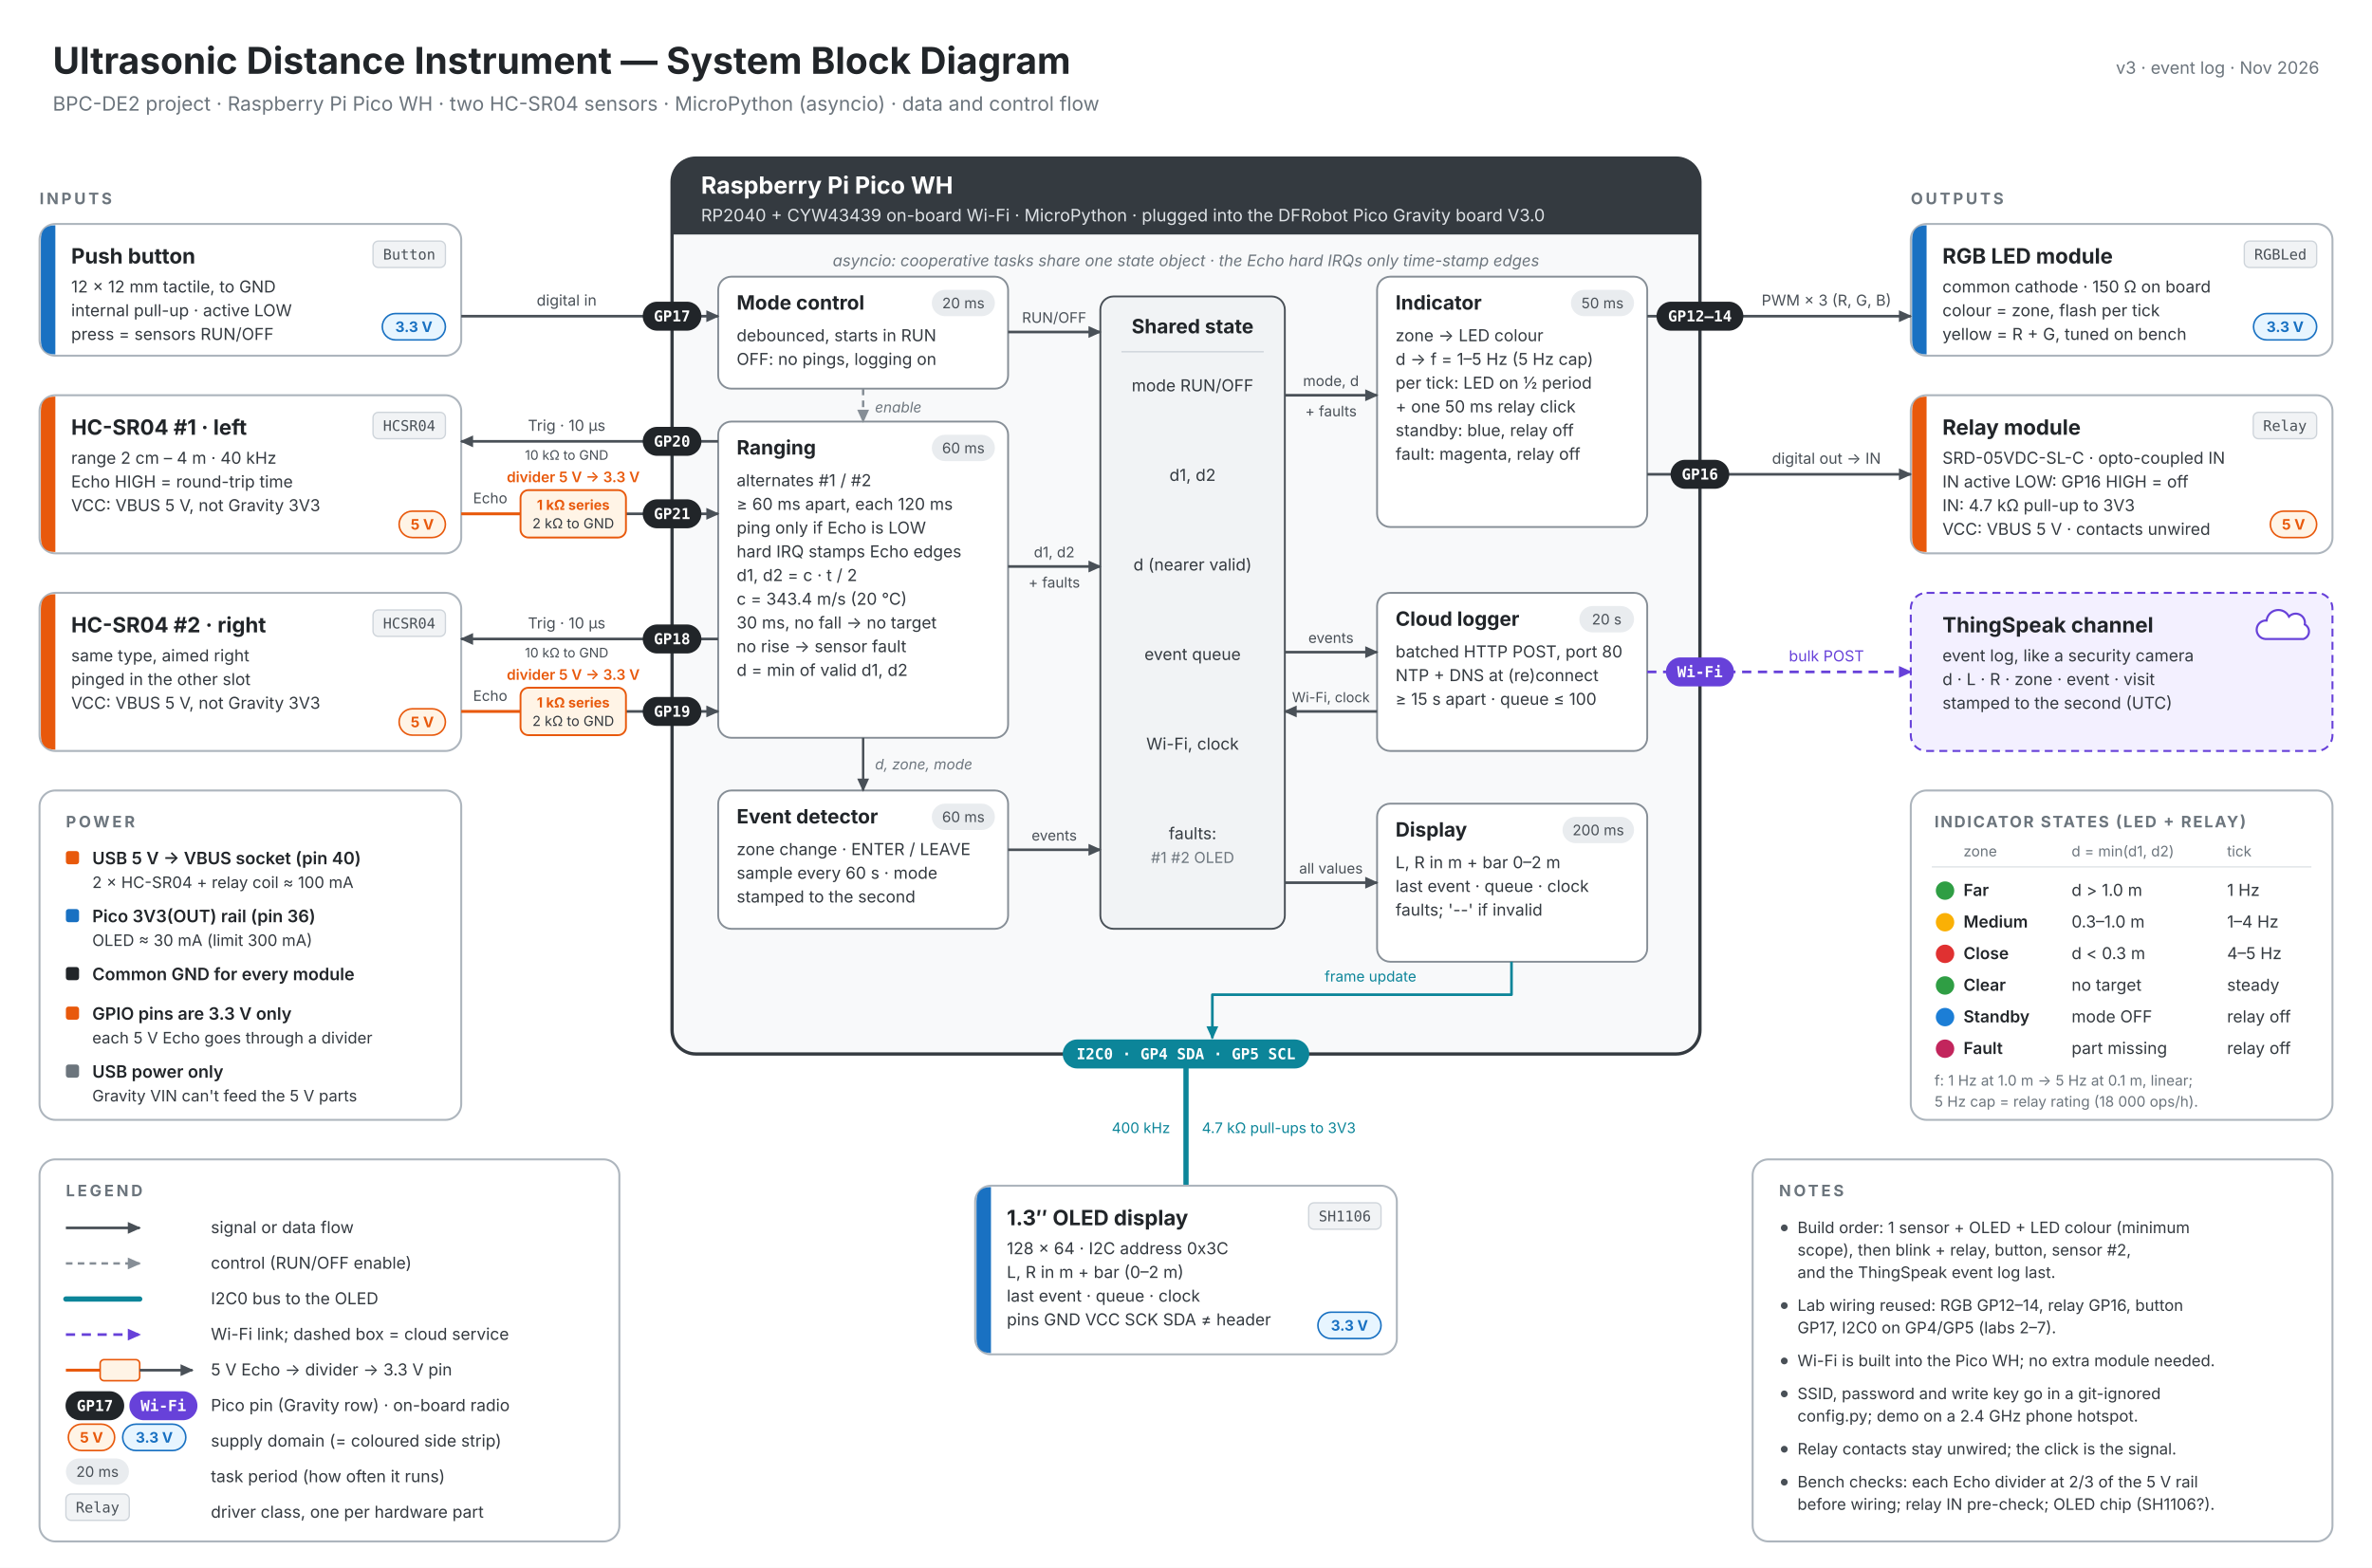
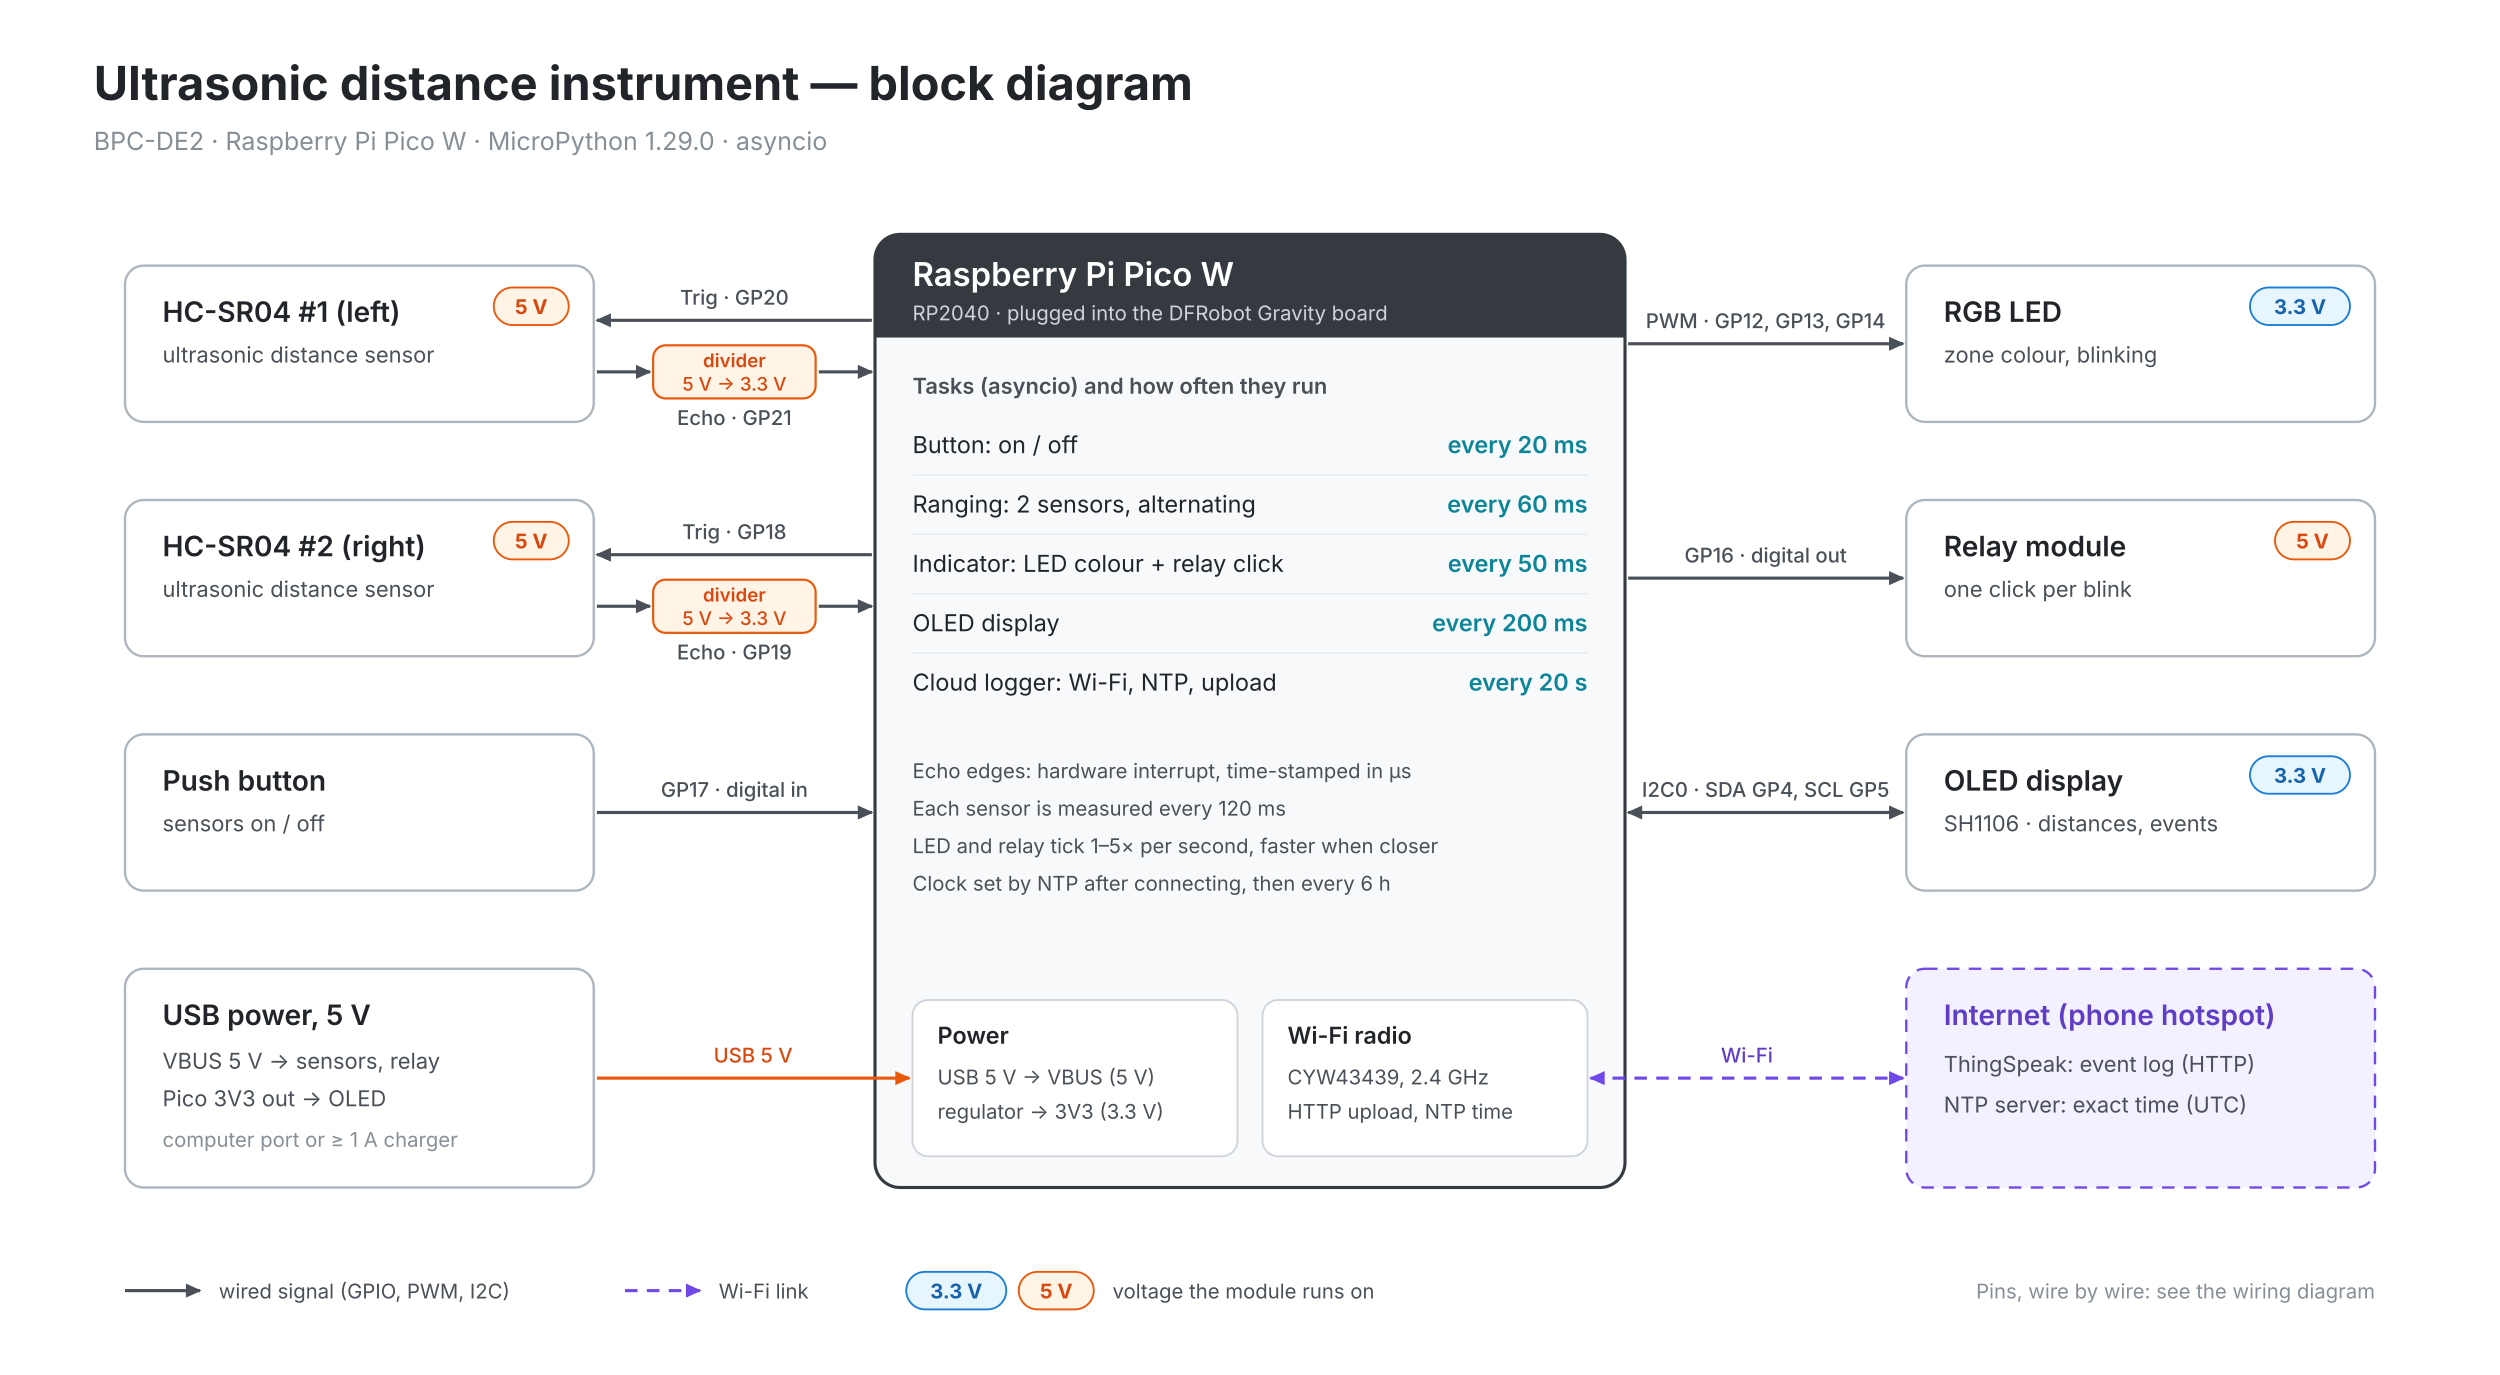
- <svg xmlns="http://www.w3.org/2000/svg" width="1800" height="1190" viewBox="0 0 1800 1190" role="img" aria-labelledby="title desc">
+ <svg xmlns="http://www.w3.org/2000/svg" width="1600" height="880" viewBox="0 0 1600 880" role="img" aria-labelledby="title desc">
  <defs>
-     <style>text{font-family:Inter, 'Segoe UI', Helvetica, Arial, sans-serif;} .mono{font-family:'JetBrains Mono', Consolas, Menlo, 'DejaVu Sans Mono', monospace;}</style>
-     <marker id="arr-gray" viewBox="0 0 10 10" refX="9" refY="5" markerWidth="10" markerHeight="10" markerUnits="userSpaceOnUse" orient="auto">
+     <style>text{font-family:Inter,"Segoe UI",Helvetica,Arial,sans-serif}</style>
+     <marker id="ag" viewBox="0 0 10 10" refX="9" refY="5" markerWidth="10" markerHeight="10" markerUnits="userSpaceOnUse" orient="auto-start-reverse">
      <path d="M0,0.5 L10,5 L0,9.5 z" fill="#495057" />
    </marker>
-     <marker id="arr-teal" viewBox="0 0 10 10" refX="9" refY="5" markerWidth="10" markerHeight="10" markerUnits="userSpaceOnUse" orient="auto">
-       <path d="M0,0.5 L10,5 L0,9.5 z" fill="#0c8599" />
+     <marker id="av" viewBox="0 0 10 10" refX="9" refY="5" markerWidth="10" markerHeight="10" markerUnits="userSpaceOnUse" orient="auto-start-reverse">
+       <path d="M0,0.5 L10,5 L0,9.5 z" fill="#7048e8" />
    </marker>
-     <marker id="arr-violet" viewBox="0 0 10 10" refX="9" refY="5" markerWidth="10" markerHeight="10" markerUnits="userSpaceOnUse" orient="auto">
-       <path d="M0,0.5 L10,5 L0,9.5 z" fill="#6741d9" />
-     </marker>
-     <marker id="arr-muted" viewBox="0 0 10 10" refX="9" refY="5" markerWidth="10" markerHeight="10" markerUnits="userSpaceOnUse" orient="auto">
-       <path d="M0,0.5 L10,5 L0,9.5 z" fill="#868e96" />
+     <marker id="ao" viewBox="0 0 10 10" refX="9" refY="5" markerWidth="10" markerHeight="10" markerUnits="userSpaceOnUse" orient="auto-start-reverse">
+       <path d="M0,0.5 L10,5 L0,9.5 z" fill="#e8590c" />
    </marker>
  </defs>
-   <rect width="1800" height="1190" fill="#ffffff" />
-   <text x="40" y="56" font-size="28" fill="#212529" font-weight="700">Ultrasonic Distance Instrument — System Block Diagram</text>
-   <text x="40" y="84" font-size="15" fill="#6c757d">BPC-DE2 project · Raspberry Pi Pico WH · two HC-SR04 sensors · MicroPython (asyncio) · data and control flow</text>
-   <text x="1760" y="56" font-size="13" fill="#6c757d" text-anchor="end">v3 · event log · Nov 2026</text>
-   <text x="30" y="155" font-size="12" fill="#6c757d" font-weight="700" letter-spacing="2">INPUTS</text>
-   <text x="1450" y="155" font-size="12" fill="#6c757d" font-weight="700" letter-spacing="2">OUTPUTS</text>
-   <rect x="510" y="120" width="780" height="680" rx="18" fill="#f8f9fa" stroke="none" stroke-width="0" />
-   <path d="M510,178 L510,138 Q510,120 528,120 L1272,120 Q1290,120 1290,138 L1290,178 Z" fill="#343a40" />
-   <rect x="510" y="120" width="780" height="680" rx="18" fill="none" stroke="#343a40" stroke-width="2.5" />
-   <text x="532" y="147" font-size="18" fill="#fff" font-weight="700">Raspberry Pi Pico WH</text>
-   <text x="532" y="168" font-size="13" fill="#dee2e6">RP2040 + CYW43439 on-board Wi-Fi · MicroPython · plugged into the DFRobot Pico Gravity board V3.0</text>
-   <text x="900.0" y="202" font-size="12" fill="#6c757d" text-anchor="middle" font-style="italic">asyncio: cooperative tasks share one state object · the Echo hard IRQs only time-stamp edges</text>
-   <rect x="545" y="210" width="220" height="85" rx="10" fill="#fff" stroke="#868e96" stroke-width="1.4" />
-   <text x="559" y="235" font-size="15" fill="#212529" font-weight="700">Mode control</text>
-   <rect x="707.1" y="220" width="47.9" height="20" rx="10.0" fill="#e9ecef" />
-   <text x="731.05" y="234" font-size="11" fill="#495057" text-anchor="middle">20 ms</text>
-   <text x="559" y="259" font-size="12.5" fill="#343a40">debounced, starts in RUN</text>
-   <text x="559" y="277" font-size="12.5" fill="#343a40">OFF: no pings, logging on</text>
-   <rect x="545" y="320" width="220" height="240" rx="10" fill="#fff" stroke="#868e96" stroke-width="1.4" />
-   <text x="559" y="345" font-size="15" fill="#212529" font-weight="700">Ranging</text>
-   <rect x="707.1" y="330" width="47.9" height="20" rx="10.0" fill="#e9ecef" />
-   <text x="731.05" y="344" font-size="11" fill="#495057" text-anchor="middle">60 ms</text>
-   <text x="559" y="369" font-size="12.5" fill="#343a40">alternates #1 / #2</text>
-   <text x="559" y="387" font-size="12.5" fill="#343a40">≥ 60 ms apart, each 120 ms</text>
-   <text x="559" y="405" font-size="12.5" fill="#343a40">ping only if Echo is LOW</text>
-   <text x="559" y="423" font-size="12.5" fill="#343a40">hard IRQ stamps Echo edges</text>
-   <text x="559" y="441" font-size="12.5" fill="#343a40">d1, d2 = c · t / 2</text>
-   <text x="559" y="459" font-size="12.5" fill="#343a40">c = 343.4 m/s (20 °C)</text>
-   <text x="559" y="477" font-size="12.5" fill="#343a40">30 ms, no fall → no target</text>
-   <text x="559" y="495" font-size="12.5" fill="#343a40">no rise → sensor fault</text>
-   <text x="559" y="513" font-size="12.5" fill="#343a40">d = min of valid d1, d2</text>
-   <rect x="545" y="600" width="220" height="105" rx="10" fill="#fff" stroke="#868e96" stroke-width="1.4" />
-   <text x="559" y="625" font-size="15" fill="#212529" font-weight="700">Event detector</text>
-   <rect x="707.1" y="610" width="47.9" height="20" rx="10.0" fill="#e9ecef" />
-   <text x="731.05" y="624" font-size="11" fill="#495057" text-anchor="middle">60 ms</text>
-   <text x="559" y="649" font-size="12.5" fill="#343a40">zone change · ENTER / LEAVE</text>
-   <text x="559" y="667" font-size="12.5" fill="#343a40">sample every 60 s · mode</text>
-   <text x="559" y="685" font-size="12.5" fill="#343a40">stamped to the second</text>
-   <rect x="1045" y="210" width="205" height="190" rx="10" fill="#fff" stroke="#868e96" stroke-width="1.4" />
-   <text x="1059" y="235" font-size="15" fill="#212529" font-weight="700">Indicator</text>
-   <rect x="1192.1" y="220" width="47.9" height="20" rx="10.0" fill="#e9ecef" />
-   <text x="1216.05" y="234" font-size="11" fill="#495057" text-anchor="middle">50 ms</text>
-   <text x="1059" y="259" font-size="12.5" fill="#343a40">zone → LED colour</text>
-   <text x="1059" y="277" font-size="12.5" fill="#343a40">d → f = 1–5 Hz (5 Hz cap)</text>
-   <text x="1059" y="295" font-size="12.5" fill="#343a40">per tick: LED on ½ period</text>
-   <text x="1059" y="313" font-size="12.5" fill="#343a40">+ one 50 ms relay click</text>
-   <text x="1059" y="331" font-size="12.5" fill="#343a40">standby: blue, relay off</text>
-   <text x="1059" y="349" font-size="12.5" fill="#343a40">fault: magenta, relay off</text>
-   <rect x="1045" y="450" width="205" height="120" rx="10" fill="#fff" stroke="#868e96" stroke-width="1.4" />
-   <text x="1059" y="475" font-size="15" fill="#212529" font-weight="700">Cloud logger</text>
-   <rect x="1198.48" y="460" width="41.52" height="20" rx="10.0" fill="#e9ecef" />
-   <text x="1219.24" y="474" font-size="11" fill="#495057" text-anchor="middle">20 s</text>
-   <text x="1059" y="499" font-size="12.5" fill="#343a40">batched HTTP POST, port 80</text>
-   <text x="1059" y="517" font-size="12.5" fill="#343a40">NTP + DNS at (re)connect</text>
-   <text x="1059" y="535" font-size="12.5" fill="#343a40">≥ 15 s apart · queue ≤ 100</text>
-   <rect x="1045" y="610" width="205" height="120" rx="10" fill="#fff" stroke="#868e96" stroke-width="1.4" />
-   <text x="1059" y="635" font-size="15" fill="#212529" font-weight="700">Display</text>
-   <rect x="1185.72" y="620" width="54.28" height="20" rx="10.0" fill="#e9ecef" />
-   <text x="1212.86" y="634" font-size="11" fill="#495057" text-anchor="middle">200 ms</text>
-   <text x="1059" y="659" font-size="12.5" fill="#343a40">L, R in m + bar 0–2 m</text>
-   <text x="1059" y="677" font-size="12.5" fill="#343a40">last event · queue · clock</text>
-   <text x="1059" y="695" font-size="12.5" fill="#343a40">faults; '--' if invalid</text>
-   <rect x="835" y="225" width="140" height="480" rx="10" fill="#f1f3f5" stroke="#495057" stroke-width="1.4" />
-   <text x="905.0" y="253" font-size="15" fill="#212529" font-weight="700" text-anchor="middle">Shared state</text>
-   <line x1="851" y1="267" x2="959" y2="267" stroke="#ced4da" stroke-width="1" />
-   <text x="905.0" y="297" font-size="12.5" fill="#343a40" text-anchor="middle">mode RUN/OFF</text>
-   <text x="905.0" y="365" font-size="12.5" fill="#343a40" text-anchor="middle">d1, d2</text>
-   <text x="905.0" y="433" font-size="12.5" fill="#343a40" text-anchor="middle">d (nearer valid)</text>
-   <text x="905.0" y="501" font-size="12.5" fill="#343a40" text-anchor="middle">event queue</text>
-   <text x="905.0" y="569" font-size="12.5" fill="#343a40" text-anchor="middle">Wi-Fi, clock</text>
-   <text x="905.0" y="637" font-size="12.5" fill="#343a40" text-anchor="middle">faults:</text>
-   <text x="905.0" y="655" font-size="11.5" fill="#6c757d" text-anchor="middle">#1 #2 OLED</text>
-   <path d="M765,252 L835,252" fill="none" stroke="#495057" stroke-width="2" stroke-linejoin="round" marker-end="url(#arr-gray)" />
-   <text x="800.0" y="245" font-size="11" fill="#495057" text-anchor="middle">RUN/OFF</text>
-   <path d="M765,430 L835,430" fill="none" stroke="#495057" stroke-width="2" stroke-linejoin="round" marker-end="url(#arr-gray)" />
-   <text x="800.0" y="423" font-size="11" fill="#495057" text-anchor="middle">d1, d2</text>
-   <text x="800.0" y="446" font-size="11" fill="#495057" text-anchor="middle">+ faults</text>
-   <path d="M765,645 L835,645" fill="none" stroke="#495057" stroke-width="2" stroke-linejoin="round" marker-end="url(#arr-gray)" />
-   <text x="800.0" y="638" font-size="11" fill="#495057" text-anchor="middle">events</text>
-   <path d="M975,300 L1045,300" fill="none" stroke="#495057" stroke-width="2" stroke-linejoin="round" marker-end="url(#arr-gray)" />
-   <text x="1010.0" y="293" font-size="11" fill="#495057" text-anchor="middle">mode, d</text>
-   <text x="1010.0" y="316" font-size="11" fill="#495057" text-anchor="middle">+ faults</text>
-   <path d="M975,495 L1045,495" fill="none" stroke="#495057" stroke-width="2" stroke-linejoin="round" marker-end="url(#arr-gray)" />
-   <text x="1010.0" y="488" font-size="11" fill="#495057" text-anchor="middle">events</text>
-   <path d="M1045,540 L975,540" fill="none" stroke="#495057" stroke-width="2" stroke-linejoin="round" marker-end="url(#arr-gray)" />
-   <text x="1010.0" y="533" font-size="10.5" fill="#495057" text-anchor="middle">Wi-Fi, clock</text>
-   <path d="M975,670 L1045,670" fill="none" stroke="#495057" stroke-width="2" stroke-linejoin="round" marker-end="url(#arr-gray)" />
-   <text x="1010.0" y="663" font-size="11" fill="#495057" text-anchor="middle">all values</text>
-   <path d="M655,295 L655,320" fill="none" stroke="#868e96" stroke-width="1.8" stroke-linejoin="round" stroke-dasharray="5 4" marker-end="url(#arr-muted)" />
-   <text x="664" y="313" font-size="11" fill="#6c757d" font-style="italic">enable</text>
-   <path d="M655,560 L655,600" fill="none" stroke="#495057" stroke-width="1.8" stroke-linejoin="round" marker-end="url(#arr-gray)" />
-   <text x="664" y="584" font-size="11" fill="#6c757d" font-style="italic">d, zone, mode</text>
-   <rect x="30" y="170" width="320" height="100" rx="12" fill="#fff" stroke="#adb5bd" stroke-width="1.5" />
-   <path d="M31,182 Q31,171 42,171 L42,269 Q31,269 31,258 Z" fill="#1971c2" />
-   <rect x="290.1" y="238" width="47.9" height="20" rx="10.0" fill="#e7f5ff" stroke="#1971c2" stroke-width="1.2" />
-   <text x="314.05" y="252" font-size="11" fill="#1971c2" font-weight="700" text-anchor="middle">3.3 V</text>
-   <rect x="283.08" y="183" width="54.92" height="20" rx="4" fill="#f1f3f5" stroke="#ced4da" stroke-width="1" />
-   <text x="310.54" y="197" font-size="11" fill="#495057" text-anchor="middle" class="mono">Button</text>
-   <text x="54" y="200" font-size="16" fill="#212529" font-weight="700">Push button</text>
-   <text x="54" y="222" font-size="12.5" fill="#343a40">12 × 12 mm tactile, to GND</text>
-   <text x="54" y="240" font-size="12.5" fill="#343a40">internal pull-up · active LOW</text>
-   <text x="54" y="258" font-size="12.5" fill="#343a40">press = sensors RUN/OFF</text>
-   <path d="M350,240 L545,240" fill="none" stroke="#495057" stroke-width="2" stroke-linejoin="round" marker-end="url(#arr-gray)" />
-   <text x="430" y="232" font-size="11.5" fill="#495057" text-anchor="middle">digital in</text>
-   <rect x="487.74" y="229" width="44.52" height="22" rx="11.0" fill="#212529" />
-   <text x="510" y="244" font-size="11.5" fill="#fff" font-weight="700" text-anchor="middle" class="mono">GP17</text>
-   <rect x="30" y="300" width="320" height="120" rx="12" fill="#fff" stroke="#adb5bd" stroke-width="1.5" />
-   <path d="M31,312 Q31,301 42,301 L42,419 Q31,419 31,408 Z" fill="#e8590c" />
-   <rect x="302.86" y="388" width="35.14" height="20" rx="10.0" fill="#fff4e6" stroke="#e8590c" stroke-width="1.2" />
-   <text x="320.43" y="402" font-size="11" fill="#e8590c" font-weight="700" text-anchor="middle">5 V</text>
-   <rect x="283.08" y="313" width="54.92" height="20" rx="4" fill="#f1f3f5" stroke="#ced4da" stroke-width="1" />
-   <text x="310.54" y="327" font-size="11" fill="#495057" text-anchor="middle" class="mono">HCSR04</text>
-   <text x="54" y="330" font-size="16" fill="#212529" font-weight="700">HC-SR04 #1 · left</text>
-   <text x="54" y="352" font-size="12.5" fill="#343a40">range 2 cm – 4 m · 40 kHz</text>
-   <text x="54" y="370" font-size="12.5" fill="#343a40">Echo HIGH = round-trip time</text>
-   <text x="54" y="388" font-size="12.5" fill="#343a40">VCC: VBUS 5 V, not Gravity 3V3</text>
-   <path d="M545,335 L350,335" fill="none" stroke="#495057" stroke-width="2" stroke-linejoin="round" marker-end="url(#arr-gray)" />
-   <text x="430" y="327" font-size="11.5" fill="#495057" text-anchor="middle">Trig · 10 µs</text>
-   <text x="430" y="349" font-size="10" fill="#495057" text-anchor="middle">10 kΩ to GND</text>
-   <rect x="487.74" y="324" width="44.52" height="22" rx="11.0" fill="#212529" />
-   <text x="510" y="339" font-size="11.5" fill="#fff" font-weight="700" text-anchor="middle" class="mono">GP20</text>
-   <path d="M350,390 L395,390" fill="none" stroke="#e8590c" stroke-width="2.2" stroke-linejoin="round" />
-   <path d="M475,390 L545,390" fill="none" stroke="#495057" stroke-width="2" stroke-linejoin="round" marker-end="url(#arr-gray)" />
-   <rect x="395" y="372" width="80" height="36" rx="6" fill="#fff4e6" stroke="#e8590c" stroke-width="1.4" />
-   <text x="435" y="387" font-size="10.5" fill="#e8590c" font-weight="700" text-anchor="middle">1 kΩ series</text>
-   <text x="435" y="401" font-size="10.5" fill="#343a40" text-anchor="middle">2 kΩ to GND</text>
-   <text x="372" y="382" font-size="11" fill="#495057" text-anchor="middle">Echo</text>
-   <text x="435" y="366" font-size="11" fill="#e8590c" font-weight="600" text-anchor="middle">divider 5 V → 3.3 V</text>
-   <rect x="487.74" y="379" width="44.52" height="22" rx="11.0" fill="#212529" />
-   <text x="510" y="394" font-size="11.5" fill="#fff" font-weight="700" text-anchor="middle" class="mono">GP21</text>
-   <rect x="30" y="450" width="320" height="120" rx="12" fill="#fff" stroke="#adb5bd" stroke-width="1.5" />
-   <path d="M31,462 Q31,451 42,451 L42,569 Q31,569 31,558 Z" fill="#e8590c" />
-   <rect x="302.86" y="538" width="35.14" height="20" rx="10.0" fill="#fff4e6" stroke="#e8590c" stroke-width="1.2" />
-   <text x="320.43" y="552" font-size="11" fill="#e8590c" font-weight="700" text-anchor="middle">5 V</text>
-   <rect x="283.08" y="463" width="54.92" height="20" rx="4" fill="#f1f3f5" stroke="#ced4da" stroke-width="1" />
-   <text x="310.54" y="477" font-size="11" fill="#495057" text-anchor="middle" class="mono">HCSR04</text>
-   <text x="54" y="480" font-size="16" fill="#212529" font-weight="700">HC-SR04 #2 · right</text>
-   <text x="54" y="502" font-size="12.5" fill="#343a40">same type, aimed right</text>
-   <text x="54" y="520" font-size="12.5" fill="#343a40">pinged in the other slot</text>
-   <text x="54" y="538" font-size="12.5" fill="#343a40">VCC: VBUS 5 V, not Gravity 3V3</text>
-   <path d="M545,485 L350,485" fill="none" stroke="#495057" stroke-width="2" stroke-linejoin="round" marker-end="url(#arr-gray)" />
-   <text x="430" y="477" font-size="11.5" fill="#495057" text-anchor="middle">Trig · 10 µs</text>
-   <text x="430" y="499" font-size="10" fill="#495057" text-anchor="middle">10 kΩ to GND</text>
-   <rect x="487.74" y="474" width="44.52" height="22" rx="11.0" fill="#212529" />
-   <text x="510" y="489" font-size="11.5" fill="#fff" font-weight="700" text-anchor="middle" class="mono">GP18</text>
-   <path d="M350,540 L395,540" fill="none" stroke="#e8590c" stroke-width="2.2" stroke-linejoin="round" />
-   <path d="M475,540 L545,540" fill="none" stroke="#495057" stroke-width="2" stroke-linejoin="round" marker-end="url(#arr-gray)" />
-   <rect x="395" y="522" width="80" height="36" rx="6" fill="#fff4e6" stroke="#e8590c" stroke-width="1.4" />
-   <text x="435" y="537" font-size="10.5" fill="#e8590c" font-weight="700" text-anchor="middle">1 kΩ series</text>
-   <text x="435" y="551" font-size="10.5" fill="#343a40" text-anchor="middle">2 kΩ to GND</text>
-   <text x="372" y="532" font-size="11" fill="#495057" text-anchor="middle">Echo</text>
-   <text x="435" y="516" font-size="11" fill="#e8590c" font-weight="600" text-anchor="middle">divider 5 V → 3.3 V</text>
-   <rect x="487.74" y="529" width="44.52" height="22" rx="11.0" fill="#212529" />
-   <text x="510" y="544" font-size="11.5" fill="#fff" font-weight="700" text-anchor="middle" class="mono">GP19</text>
-   <rect x="30" y="600" width="320" height="250" rx="12" fill="#fff" stroke="#adb5bd" stroke-width="1.5" />
-   <text x="50" y="628" font-size="12" fill="#6c757d" font-weight="700" letter-spacing="2">POWER</text>
-   <rect x="50" y="646" width="10" height="10" rx="2" fill="#e8590c" />
-   <text x="70" y="656" font-size="13" fill="#212529" font-weight="600">USB 5 V → VBUS socket (pin 40)</text>
-   <text x="70" y="674" font-size="12" fill="#343a40">2 × HC-SR04 + relay coil ≈ 100 mA</text>
-   <rect x="50" y="690" width="10" height="10" rx="2" fill="#1971c2" />
-   <text x="70" y="700" font-size="13" fill="#212529" font-weight="600">Pico 3V3(OUT) rail (pin 36)</text>
-   <text x="70" y="718" font-size="12" fill="#343a40">OLED ≈ 30 mA (limit 300 mA)</text>
-   <rect x="50" y="734" width="10" height="10" rx="2" fill="#212529" />
-   <text x="70" y="744" font-size="13" fill="#212529" font-weight="600">Common GND for every module</text>
-   <rect x="50" y="764" width="10" height="10" rx="2" fill="#e8590c" />
-   <text x="70" y="774" font-size="13" fill="#212529" font-weight="600">GPIO pins are 3.3 V only</text>
-   <text x="70" y="792" font-size="12" fill="#343a40">each 5 V Echo goes through a divider</text>
-   <rect x="50" y="808" width="10" height="10" rx="2" fill="#6c757d" />
-   <text x="70" y="818" font-size="13" fill="#212529" font-weight="600">USB power only</text>
-   <text x="70" y="836" font-size="12" fill="#343a40">Gravity VIN can't feed the 5 V parts</text>
-   <rect x="1450" y="170" width="320" height="100" rx="12" fill="#fff" stroke="#adb5bd" stroke-width="1.5" />
-   <path d="M1451,182 Q1451,171 1462,171 L1462,269 Q1451,269 1451,258 Z" fill="#1971c2" />
-   <rect x="1710.1" y="238" width="47.9" height="20" rx="10.0" fill="#e7f5ff" stroke="#1971c2" stroke-width="1.2" />
-   <text x="1734.05" y="252" font-size="11" fill="#1971c2" font-weight="700" text-anchor="middle">3.3 V</text>
-   <rect x="1703.08" y="183" width="54.92" height="20" rx="4" fill="#f1f3f5" stroke="#ced4da" stroke-width="1" />
-   <text x="1730.54" y="197" font-size="11" fill="#495057" text-anchor="middle" class="mono">RGBLed</text>
-   <text x="1474" y="200" font-size="16" fill="#212529" font-weight="700">RGB LED module</text>
-   <text x="1474" y="222" font-size="12.5" fill="#343a40">common cathode · 150 Ω on board</text>
-   <text x="1474" y="240" font-size="12.5" fill="#343a40">colour = zone, flash per tick</text>
-   <text x="1474" y="258" font-size="12.5" fill="#343a40">yellow = R + G, tuned on bench</text>
-   <path d="M1250,240 L1450,240" fill="none" stroke="#495057" stroke-width="2" stroke-linejoin="round" marker-end="url(#arr-gray)" />
-   <text x="1386" y="232" font-size="11.5" fill="#495057" text-anchor="middle">PWM × 3 (R, G, B)</text>
-   <rect x="1257.045" y="229" width="65.91" height="22" rx="11.0" fill="#212529" />
-   <text x="1290" y="244" font-size="11.5" fill="#fff" font-weight="700" text-anchor="middle" class="mono">GP12–14</text>
-   <rect x="1450" y="300" width="320" height="120" rx="12" fill="#fff" stroke="#adb5bd" stroke-width="1.5" />
-   <path d="M1451,312 Q1451,301 1462,301 L1462,419 Q1451,419 1451,408 Z" fill="#e8590c" />
-   <rect x="1722.86" y="388" width="35.14" height="20" rx="10.0" fill="#fff4e6" stroke="#e8590c" stroke-width="1.2" />
-   <text x="1740.43" y="402" font-size="11" fill="#e8590c" font-weight="700" text-anchor="middle">5 V</text>
-   <rect x="1709.9" y="313" width="48.1" height="20" rx="4" fill="#f1f3f5" stroke="#ced4da" stroke-width="1" />
-   <text x="1733.95" y="327" font-size="11" fill="#495057" text-anchor="middle" class="mono">Relay</text>
-   <text x="1474" y="330" font-size="16" fill="#212529" font-weight="700">Relay module</text>
-   <text x="1474" y="352" font-size="12.5" fill="#343a40">SRD-05VDC-SL-C · opto-coupled IN</text>
-   <text x="1474" y="370" font-size="12.5" fill="#343a40">IN active LOW: GP16 HIGH = off</text>
-   <text x="1474" y="388" font-size="12.5" fill="#343a40">IN: 4.7 kΩ pull-up to 3V3</text>
-   <text x="1474" y="406" font-size="12.5" fill="#343a40">VCC: VBUS 5 V · contacts unwired</text>
-   <path d="M1250,360 L1450,360" fill="none" stroke="#495057" stroke-width="2" stroke-linejoin="round" marker-end="url(#arr-gray)" />
-   <text x="1386" y="352" font-size="11.5" fill="#495057" text-anchor="middle">digital out → IN</text>
-   <rect x="1267.74" y="349" width="44.52" height="22" rx="11.0" fill="#212529" />
-   <text x="1290" y="364" font-size="11.5" fill="#fff" font-weight="700" text-anchor="middle" class="mono">GP16</text>
-   <rect x="1450" y="450" width="320" height="120" rx="12" fill="#f3f0ff" stroke="#6741d9" stroke-width="1.5" stroke-dasharray="6 4" />
-   <text x="1474" y="480" font-size="16" fill="#212529" font-weight="700">ThingSpeak channel</text>
-   <text x="1474" y="502" font-size="12.5" fill="#343a40">event log, like a security camera</text>
-   <text x="1474" y="520" font-size="12.5" fill="#343a40">d · L · R · zone · event · visit</text>
-   <text x="1474" y="538" font-size="12.5" fill="#343a40">stamped to the second (UTC)</text>
-   <path d="M1719,485 a7,7 0 0 1 1,-14 a9,9 0 0 1 17,-3 a7,7 0 0 1 12,6 a6,6 0 0 1 -1,11 z" fill="#fff" stroke="#6741d9" stroke-width="1.6" />
-   <path d="M1250,510 L1450,510" fill="none" stroke="#6741d9" stroke-width="2" stroke-linejoin="round" stroke-dasharray="7 5" marker-end="url(#arr-violet)" />
-   <text x="1386" y="502" font-size="11.5" fill="#6741d9" text-anchor="middle">bulk POST</text>
-   <rect x="1264.175" y="499" width="51.65" height="22" rx="11.0" fill="#6741d9" />
-   <text x="1290" y="514" font-size="11.5" fill="#fff" font-weight="700" text-anchor="middle" class="mono">Wi-Fi</text>
-   <rect x="1450" y="600" width="320" height="250" rx="12" fill="#fff" stroke="#adb5bd" stroke-width="1.5" />
-   <text x="1468" y="628" font-size="12" fill="#6c757d" font-weight="700" letter-spacing="1.2">INDICATOR STATES (LED + RELAY)</text>
-   <text x="1490" y="650" font-size="11" fill="#6c757d">zone</text>
-   <text x="1572" y="650" font-size="11" fill="#6c757d">d = min(d1, d2)</text>
-   <text x="1690" y="650" font-size="11" fill="#6c757d">tick</text>
-   <line x1="1466" y1="658" x2="1754" y2="658" stroke="#dee2e6" stroke-width="1" />
-   <circle cx="1476" cy="676" r="7" fill="#2f9e44" />
-   <text x="1490" y="680" font-size="12.5" fill="#212529" font-weight="600">Far</text>
-   <text x="1572" y="680" font-size="12.5" fill="#343a40">d &gt; 1.0 m</text>
-   <text x="1690" y="680" font-size="12.5" fill="#343a40">1 Hz</text>
-   <circle cx="1476" cy="700" r="7" fill="#fab005" />
-   <text x="1490" y="704" font-size="12.5" fill="#212529" font-weight="600">Medium</text>
-   <text x="1572" y="704" font-size="12.5" fill="#343a40">0.3–1.0 m</text>
-   <text x="1690" y="704" font-size="12.5" fill="#343a40">1–4 Hz</text>
-   <circle cx="1476" cy="724" r="7" fill="#e03131" />
-   <text x="1490" y="728" font-size="12.5" fill="#212529" font-weight="600">Close</text>
-   <text x="1572" y="728" font-size="12.5" fill="#343a40">d &lt; 0.3 m</text>
-   <text x="1690" y="728" font-size="12.5" fill="#343a40">4–5 Hz</text>
-   <circle cx="1476" cy="748" r="7" fill="#2f9e44" />
-   <text x="1490" y="752" font-size="12.5" fill="#212529" font-weight="600">Clear</text>
-   <text x="1572" y="752" font-size="12.5" fill="#343a40">no target</text>
-   <text x="1690" y="752" font-size="12.5" fill="#343a40">steady</text>
-   <circle cx="1476" cy="772" r="7" fill="#1c7ed6" />
-   <text x="1490" y="776" font-size="12.5" fill="#212529" font-weight="600">Standby</text>
-   <text x="1572" y="776" font-size="12.5" fill="#343a40">mode OFF</text>
-   <text x="1690" y="776" font-size="12.5" fill="#343a40">relay off</text>
-   <circle cx="1476" cy="796" r="7" fill="#c2255c" />
-   <text x="1490" y="800" font-size="12.5" fill="#212529" font-weight="600">Fault</text>
-   <text x="1572" y="800" font-size="12.5" fill="#343a40">part missing</text>
-   <text x="1690" y="800" font-size="12.5" fill="#343a40">relay off</text>
-   <text x="1468" y="824" font-size="11" fill="#6c757d">f: 1 Hz at 1.0 m → 5 Hz at 0.1 m, linear;</text>
-   <text x="1468" y="840" font-size="11" fill="#6c757d">5 Hz cap = relay rating (18 000 ops/h).</text>
-   <path d="M1147,730 L1147,755 L920,755 L920,788" fill="none" stroke="#0c8599" stroke-width="2" stroke-linejoin="round" marker-end="url(#arr-teal)" />
-   <text x="1040" y="745" font-size="11" fill="#0c8599" text-anchor="middle">frame update</text>
-   <rect x="806.44" y="789" width="187.12" height="22" rx="11.0" fill="#0c8599" />
-   <text x="900" y="804" font-size="11.5" fill="#fff" font-weight="700" text-anchor="middle" class="mono">I2C0 · GP4 SDA · GP5 SCL</text>
-   <line x1="900" y1="811" x2="900" y2="900" stroke="#0c8599" stroke-width="4" stroke-linecap="round" />
-   <text x="888" y="860" font-size="11" fill="#0c8599" text-anchor="end">400 kHz</text>
-   <text x="912" y="860" font-size="11" fill="#0c8599">4.7 kΩ pull-ups to 3V3</text>
-   <rect x="740" y="900" width="320" height="128" rx="12" fill="#fff" stroke="#adb5bd" stroke-width="1.5" />
-   <path d="M741,912 Q741,901 752,901 L752,1027 Q741,1027 741,1016 Z" fill="#1971c2" />
-   <rect x="1000.1" y="996" width="47.9" height="20" rx="10.0" fill="#e7f5ff" stroke="#1971c2" stroke-width="1.2" />
-   <text x="1024.05" y="1010" font-size="11" fill="#1971c2" font-weight="700" text-anchor="middle">3.3 V</text>
-   <rect x="993.08" y="913" width="54.92" height="20" rx="4" fill="#f1f3f5" stroke="#ced4da" stroke-width="1" />
-   <text x="1020.54" y="927" font-size="11" fill="#495057" text-anchor="middle" class="mono">SH1106</text>
-   <text x="764" y="930" font-size="16" fill="#212529" font-weight="700">1.3″ OLED display</text>
-   <text x="764" y="952" font-size="12.5" fill="#343a40">128 × 64 · I2C address 0x3C</text>
-   <text x="764" y="970" font-size="12.5" fill="#343a40">L, R in m + bar (0–2 m)</text>
-   <text x="764" y="988" font-size="12.5" fill="#343a40">last event · queue · clock</text>
-   <text x="764" y="1006" font-size="12.5" fill="#343a40">pins GND VCC SCK SDA ≠ header</text>
-   <rect x="30" y="880" width="440" height="290" rx="12" fill="#fff" stroke="#adb5bd" stroke-width="1.5" />
-   <text x="50" y="908" font-size="12" fill="#6c757d" font-weight="700" letter-spacing="2">LEGEND</text>
-   <path d="M50,932 L106,932" fill="none" stroke="#495057" stroke-width="2" stroke-linejoin="round" marker-end="url(#arr-gray)" />
-   <text x="160" y="936" font-size="12.5" fill="#343a40">signal or data flow</text>
-   <path d="M50,959 L106,959" fill="none" stroke="#868e96" stroke-width="1.8" stroke-linejoin="round" stroke-dasharray="5 4" marker-end="url(#arr-muted)" />
-   <text x="160" y="963" font-size="12.5" fill="#343a40">control (RUN/OFF enable)</text>
-   <line x1="50" y1="986" x2="106" y2="986" stroke="#0c8599" stroke-width="4" stroke-linecap="round" />
-   <text x="160" y="990" font-size="12.5" fill="#343a40">I2C0 bus to the OLED</text>
-   <path d="M50,1013 L106,1013" fill="none" stroke="#6741d9" stroke-width="2" stroke-linejoin="round" stroke-dasharray="7 5" marker-end="url(#arr-violet)" />
-   <text x="160" y="1017" font-size="12.5" fill="#343a40">Wi-Fi link; dashed box = cloud service</text>
-   <line x1="50" y1="1040" x2="76" y2="1040" stroke="#e8590c" stroke-width="2.2" />
-   <rect x="76" y="1032" width="30" height="16" rx="3" fill="#fff4e6" stroke="#e8590c" stroke-width="1.2" />
-   <path d="M106,1040 L146,1040" fill="none" stroke="#495057" stroke-width="2" stroke-linejoin="round" marker-end="url(#arr-gray)" />
-   <text x="160" y="1044" font-size="12.5" fill="#343a40">5 V Echo → divider → 3.3 V pin</text>
-   <rect x="49.74" y="1056" width="44.52" height="22" rx="11.0" fill="#212529" />
-   <text x="72" y="1071" font-size="11.5" fill="#fff" font-weight="700" text-anchor="middle" class="mono">GP17</text>
-   <rect x="98.175" y="1056" width="51.65" height="22" rx="11.0" fill="#6741d9" />
-   <text x="124" y="1071" font-size="11.5" fill="#fff" font-weight="700" text-anchor="middle" class="mono">Wi-Fi</text>
-   <text x="160" y="1071" font-size="12.5" fill="#343a40">Pico pin (Gravity row) · on-board radio</text>
-   <rect x="51.86" y="1081" width="35.14" height="20" rx="10.0" fill="#fff4e6" stroke="#e8590c" stroke-width="1.2" />
-   <text x="69.43" y="1095" font-size="11" fill="#e8590c" font-weight="700" text-anchor="middle">5 V</text>
-   <rect x="93.1" y="1081" width="47.9" height="20" rx="10.0" fill="#e7f5ff" stroke="#1971c2" stroke-width="1.2" />
-   <text x="117.05" y="1095" font-size="11" fill="#1971c2" font-weight="700" text-anchor="middle">3.3 V</text>
-   <text x="160" y="1098" font-size="12.5" fill="#343a40">supply domain (= coloured side strip)</text>
-   <rect x="50" y="1107" width="47.9" height="20" rx="10.0" fill="#e9ecef" />
-   <text x="73.95" y="1121" font-size="11" fill="#495057" text-anchor="middle">20 ms</text>
-   <text x="160" y="1125" font-size="12.5" fill="#343a40">task period (how often it runs)</text>
-   <rect x="50" y="1134" width="48.1" height="20" rx="4" fill="#f1f3f5" stroke="#ced4da" stroke-width="1" />
-   <text x="74.05" y="1148" font-size="11" fill="#495057" text-anchor="middle" class="mono">Relay</text>
-   <text x="160" y="1152" font-size="12.5" fill="#343a40">driver class, one per hardware part</text>
-   <rect x="1330" y="880" width="440" height="290" rx="12" fill="#fff" stroke="#adb5bd" stroke-width="1.5" />
-   <text x="1350" y="908" font-size="12" fill="#6c757d" font-weight="700" letter-spacing="2">NOTES</text>
-   <circle cx="1354" cy="932" r="2.6" fill="#495057" />
-   <text x="1364" y="936" font-size="12" fill="#343a40">Build order: 1 sensor + OLED + LED colour (minimum</text>
-   <text x="1364" y="953" font-size="12" fill="#343a40">scope), then blink + relay, button, sensor #2,</text>
-   <text x="1364" y="970" font-size="12" fill="#343a40">and the ThingSpeak event log last.</text>
-   <circle cx="1354" cy="991" r="2.6" fill="#495057" />
-   <text x="1364" y="995" font-size="12" fill="#343a40">Lab wiring reused: RGB GP12–14, relay GP16, button</text>
-   <text x="1364" y="1012" font-size="12" fill="#343a40">GP17, I2C0 on GP4/GP5 (labs 2–7).</text>
-   <circle cx="1354" cy="1033" r="2.6" fill="#495057" />
-   <text x="1364" y="1037" font-size="12" fill="#343a40">Wi-Fi is built into the Pico WH; no extra module needed.</text>
-   <circle cx="1354" cy="1058" r="2.6" fill="#495057" />
-   <text x="1364" y="1062" font-size="12" fill="#343a40">SSID, password and write key go in a git-ignored</text>
-   <text x="1364" y="1079" font-size="12" fill="#343a40">config.py; demo on a 2.4 GHz phone hotspot.</text>
-   <circle cx="1354" cy="1100" r="2.6" fill="#495057" />
-   <text x="1364" y="1104" font-size="12" fill="#343a40">Relay contacts stay unwired; the click is the signal.</text>
-   <circle cx="1354" cy="1125" r="2.6" fill="#495057" />
-   <text x="1364" y="1129" font-size="12" fill="#343a40">Bench checks: each Echo divider at 2/3 of the 5 V rail</text>
-   <text x="1364" y="1146" font-size="12" fill="#343a40">before wiring; relay IN pre-check; OLED chip (SH1106?).</text>
+   <rect width="1600" height="880" fill="#ffffff" />
+   <text x="60" y="64" font-size="30" font-weight="700" fill="#212529" text-anchor="start">Ultrasonic distance instrument — block diagram</text>
+   <text x="60" y="96" font-size="16" font-weight="400" fill="#868e96" text-anchor="start">BPC-DE2 · Raspberry Pi Pico W · MicroPython 1.29.0 · asyncio</text>
+   <rect x="560" y="150" width="480" height="610" rx="16" fill="#f8f9fa" stroke="#343a40" stroke-width="2" />
+   <path d="M560 166 a16 16 0 0 1 16 -16 h448 a16 16 0 0 1 16 16 v50 h-480 z" fill="#343a40" />
+   <text x="584" y="183" font-size="21" font-weight="600" fill="#ffffff" text-anchor="start">Raspberry Pi Pico W</text>
+   <text x="584" y="205" font-size="13" font-weight="400" fill="#ced4da" text-anchor="start">RP2040 · plugged into the DFRobot Gravity board</text>
+   <text x="584" y="252" font-size="14" font-weight="600" fill="#495057" text-anchor="start">Tasks (asyncio) and how often they run</text>
+   <text x="584" y="290" font-size="15" font-weight="400" fill="#212529" text-anchor="start">Button: on / off</text>
+   <text x="1016" y="290" font-size="15" font-weight="600" fill="#0c8599" text-anchor="end">every 20 ms</text>
+   <line x1="584" y1="304" x2="1016" y2="304" stroke="#e9ecef" stroke-width="1" />
+   <text x="584" y="328" font-size="15" font-weight="400" fill="#212529" text-anchor="start">Ranging: 2 sensors, alternating</text>
+   <text x="1016" y="328" font-size="15" font-weight="600" fill="#0c8599" text-anchor="end">every 60 ms</text>
+   <line x1="584" y1="342" x2="1016" y2="342" stroke="#e9ecef" stroke-width="1" />
+   <text x="584" y="366" font-size="15" font-weight="400" fill="#212529" text-anchor="start">Indicator: LED colour + relay click</text>
+   <text x="1016" y="366" font-size="15" font-weight="600" fill="#0c8599" text-anchor="end">every 50 ms</text>
+   <line x1="584" y1="380" x2="1016" y2="380" stroke="#e9ecef" stroke-width="1" />
+   <text x="584" y="404" font-size="15" font-weight="400" fill="#212529" text-anchor="start">OLED display</text>
+   <text x="1016" y="404" font-size="15" font-weight="600" fill="#0c8599" text-anchor="end">every 200 ms</text>
+   <line x1="584" y1="418" x2="1016" y2="418" stroke="#e9ecef" stroke-width="1" />
+   <text x="584" y="442" font-size="15" font-weight="400" fill="#212529" text-anchor="start">Cloud logger: Wi-Fi, NTP, upload</text>
+   <text x="1016" y="442" font-size="15" font-weight="600" fill="#0c8599" text-anchor="end">every 20 s</text>
+   <text x="584" y="498" font-size="13" font-weight="400" fill="#495057" text-anchor="start">Echo edges: hardware interrupt, time-stamped in µs</text>
+   <text x="584" y="522" font-size="13" font-weight="400" fill="#495057" text-anchor="start">Each sensor is measured every 120 ms</text>
+   <text x="584" y="546" font-size="13" font-weight="400" fill="#495057" text-anchor="start">LED and relay tick 1–5× per second, faster when closer</text>
+   <text x="584" y="570" font-size="13" font-weight="400" fill="#495057" text-anchor="start">Clock set by NTP after connecting, then every 6 h</text>
+   <rect x="584" y="640" width="208" height="100" rx="10" fill="#ffffff" stroke="#ced4da" stroke-width="1.2" />
+   <text x="600" y="668" font-size="15" font-weight="600" fill="#212529" text-anchor="start">Power</text>
+   <text x="600" y="694" font-size="13" font-weight="400" fill="#495057" text-anchor="start">USB 5 V → VBUS (5 V)</text>
+   <text x="600" y="716" font-size="13" font-weight="400" fill="#495057" text-anchor="start">regulator → 3V3 (3.3 V)</text>
+   <rect x="808" y="640" width="208" height="100" rx="10" fill="#ffffff" stroke="#ced4da" stroke-width="1.2" />
+   <text x="824" y="668" font-size="15" font-weight="600" fill="#212529" text-anchor="start">Wi-Fi radio</text>
+   <text x="824" y="694" font-size="13" font-weight="400" fill="#495057" text-anchor="start">CYW43439, 2.4 GHz</text>
+   <text x="824" y="716" font-size="13" font-weight="400" fill="#495057" text-anchor="start">HTTP upload, NTP time</text>
+   <rect x="80" y="170" width="300" height="100" rx="12" fill="#ffffff" stroke="#adb5bd" stroke-width="1.5" />
+   <text x="104" y="206" font-size="18" font-weight="600" fill="#212529" text-anchor="start">HC-SR04 #1 (left)</text>
+   <text x="104" y="232" font-size="14" font-weight="400" fill="#495057" text-anchor="start">ultrasonic distance sensor</text>
+   <rect x="316" y="184" width="48" height="24" rx="12" fill="#fff4e6" stroke="#e8590c" stroke-width="1.2" />
+   <text x="340.0" y="201" font-size="13" font-weight="700" fill="#d9480f" text-anchor="middle">5 V</text>
+   <line x1="558" y1="205" x2="382" y2="205" stroke="#495057" stroke-width="2" marker-end="url(#ag)" />
+   <text x="470.0" y="195" font-size="13" font-weight="500" fill="#495057" text-anchor="middle">Trig · GP20</text>
+   <line x1="382" y1="238" x2="416" y2="238" stroke="#495057" stroke-width="2" marker-end="url(#ag)" />
+   <rect x="418" y="221" width="104" height="34" rx="8" fill="#fff4e6" stroke="#e8590c" stroke-width="1.4" />
+   <text x="470" y="235" font-size="12" font-weight="600" fill="#d9480f" text-anchor="middle">divider</text>
+   <text x="470" y="250" font-size="12" font-weight="500" fill="#d9480f" text-anchor="middle">5 V → 3.3 V</text>
+   <line x1="524" y1="238" x2="558" y2="238" stroke="#495057" stroke-width="2" marker-end="url(#ag)" />
+   <text x="470" y="272" font-size="13" font-weight="500" fill="#495057" text-anchor="middle">Echo · GP21</text>
+   <rect x="80" y="320" width="300" height="100" rx="12" fill="#ffffff" stroke="#adb5bd" stroke-width="1.5" />
+   <text x="104" y="356" font-size="18" font-weight="600" fill="#212529" text-anchor="start">HC-SR04 #2 (right)</text>
+   <text x="104" y="382" font-size="14" font-weight="400" fill="#495057" text-anchor="start">ultrasonic distance sensor</text>
+   <rect x="316" y="334" width="48" height="24" rx="12" fill="#fff4e6" stroke="#e8590c" stroke-width="1.2" />
+   <text x="340.0" y="351" font-size="13" font-weight="700" fill="#d9480f" text-anchor="middle">5 V</text>
+   <line x1="558" y1="355" x2="382" y2="355" stroke="#495057" stroke-width="2" marker-end="url(#ag)" />
+   <text x="470.0" y="345" font-size="13" font-weight="500" fill="#495057" text-anchor="middle">Trig · GP18</text>
+   <line x1="382" y1="388" x2="416" y2="388" stroke="#495057" stroke-width="2" marker-end="url(#ag)" />
+   <rect x="418" y="371" width="104" height="34" rx="8" fill="#fff4e6" stroke="#e8590c" stroke-width="1.4" />
+   <text x="470" y="385" font-size="12" font-weight="600" fill="#d9480f" text-anchor="middle">divider</text>
+   <text x="470" y="400" font-size="12" font-weight="500" fill="#d9480f" text-anchor="middle">5 V → 3.3 V</text>
+   <line x1="524" y1="388" x2="558" y2="388" stroke="#495057" stroke-width="2" marker-end="url(#ag)" />
+   <text x="470" y="422" font-size="13" font-weight="500" fill="#495057" text-anchor="middle">Echo · GP19</text>
+   <rect x="80" y="470" width="300" height="100" rx="12" fill="#ffffff" stroke="#adb5bd" stroke-width="1.5" />
+   <text x="104" y="506" font-size="18" font-weight="600" fill="#212529" text-anchor="start">Push button</text>
+   <text x="104" y="532" font-size="14" font-weight="400" fill="#495057" text-anchor="start">sensors on / off</text>
+   <line x1="382" y1="520" x2="558" y2="520" stroke="#495057" stroke-width="2" marker-end="url(#ag)" />
+   <text x="470.0" y="510" font-size="13" font-weight="500" fill="#495057" text-anchor="middle">GP17 · digital in</text>
+   <rect x="80" y="620" width="300" height="140" rx="12" fill="#ffffff" stroke="#adb5bd" stroke-width="1.5" />
+   <text x="104" y="656" font-size="18" font-weight="600" fill="#212529" text-anchor="start">USB power, 5 V</text>
+   <text x="104" y="684" font-size="14" font-weight="400" fill="#495057" text-anchor="start">VBUS 5 V → sensors, relay</text>
+   <text x="104" y="708" font-size="14" font-weight="400" fill="#495057" text-anchor="start">Pico 3V3 out → OLED</text>
+   <text x="104" y="734" font-size="13" font-weight="400" fill="#868e96" text-anchor="start">computer port or ≥ 1 A charger</text>
+   <line x1="382" y1="690" x2="582" y2="690" stroke="#e8590c" stroke-width="2" marker-end="url(#ao)" />
+   <text x="482.0" y="680" font-size="13" font-weight="500" fill="#d9480f" text-anchor="middle">USB 5 V</text>
+   <rect x="1220" y="170" width="300" height="100" rx="12" fill="#ffffff" stroke="#adb5bd" stroke-width="1.5" />
+   <text x="1244" y="206" font-size="18" font-weight="600" fill="#212529" text-anchor="start">RGB LED</text>
+   <text x="1244" y="232" font-size="14" font-weight="400" fill="#495057" text-anchor="start">zone colour, blinking</text>
+   <rect x="1440" y="184" width="64" height="24" rx="12" fill="#e7f5ff" stroke="#1c7ed6" stroke-width="1.2" />
+   <text x="1472.0" y="201" font-size="13" font-weight="700" fill="#1864ab" text-anchor="middle">3.3 V</text>
+   <line x1="1042" y1="220" x2="1218" y2="220" stroke="#495057" stroke-width="2" marker-end="url(#ag)" />
+   <text x="1130.0" y="210" font-size="13" font-weight="500" fill="#495057" text-anchor="middle">PWM · GP12, GP13, GP14</text>
+   <rect x="1220" y="320" width="300" height="100" rx="12" fill="#ffffff" stroke="#adb5bd" stroke-width="1.5" />
+   <text x="1244" y="356" font-size="18" font-weight="600" fill="#212529" text-anchor="start">Relay module</text>
+   <text x="1244" y="382" font-size="14" font-weight="400" fill="#495057" text-anchor="start">one click per blink</text>
+   <rect x="1456" y="334" width="48" height="24" rx="12" fill="#fff4e6" stroke="#e8590c" stroke-width="1.2" />
+   <text x="1480.0" y="351" font-size="13" font-weight="700" fill="#d9480f" text-anchor="middle">5 V</text>
+   <line x1="1042" y1="370" x2="1218" y2="370" stroke="#495057" stroke-width="2" marker-end="url(#ag)" />
+   <text x="1130.0" y="360" font-size="13" font-weight="500" fill="#495057" text-anchor="middle">GP16 · digital out</text>
+   <rect x="1220" y="470" width="300" height="100" rx="12" fill="#ffffff" stroke="#adb5bd" stroke-width="1.5" />
+   <text x="1244" y="506" font-size="18" font-weight="600" fill="#212529" text-anchor="start">OLED display</text>
+   <text x="1244" y="532" font-size="14" font-weight="400" fill="#495057" text-anchor="start">SH1106 · distances, events</text>
+   <rect x="1440" y="484" width="64" height="24" rx="12" fill="#e7f5ff" stroke="#1c7ed6" stroke-width="1.2" />
+   <text x="1472.0" y="501" font-size="13" font-weight="700" fill="#1864ab" text-anchor="middle">3.3 V</text>
+   <line x1="1042" y1="520" x2="1218" y2="520" stroke="#495057" stroke-width="2" marker-end="url(#ag)" marker-start="url(#ag)" />
+   <text x="1130.0" y="510" font-size="13" font-weight="500" fill="#495057" text-anchor="middle">I2C0 · SDA GP4, SCL GP5</text>
+   <rect x="1220" y="620" width="300" height="140" rx="12" fill="#f3f0ff" stroke="#7048e8" stroke-width="1.5" stroke-dasharray="8 6" />
+   <text x="1244" y="656" font-size="18" font-weight="600" fill="#5f3dc4" text-anchor="start">Internet (phone hotspot)</text>
+   <text x="1244" y="686" font-size="14" font-weight="400" fill="#495057" text-anchor="start">ThingSpeak: event log (HTTP)</text>
+   <text x="1244" y="712" font-size="14" font-weight="400" fill="#495057" text-anchor="start">NTP server: exact time (UTC)</text>
+   <line x1="1018" y1="690" x2="1218" y2="690" stroke="#7048e8" stroke-width="2" stroke-dasharray="8 6" marker-end="url(#av)" marker-start="url(#av)" />
+   <text x="1118.0" y="680" font-size="13" font-weight="500" fill="#5f3dc4" text-anchor="middle">Wi-Fi</text>
+   <line x1="80" y1="826" x2="128" y2="826" stroke="#495057" stroke-width="2" marker-end="url(#ag)" />
+   <text x="140" y="831" font-size="13" font-weight="400" fill="#495057" text-anchor="start">wired signal (GPIO, PWM, I2C)</text>
+   <line x1="400" y1="826" x2="448" y2="826" stroke="#7048e8" stroke-width="2" stroke-dasharray="8 6" marker-end="url(#av)" />
+   <text x="460" y="831" font-size="13" font-weight="400" fill="#495057" text-anchor="start">Wi-Fi link</text>
+   <rect x="580" y="814" width="64" height="24" rx="12" fill="#e7f5ff" stroke="#1c7ed6" stroke-width="1.2" />
+   <text x="612.0" y="831" font-size="13" font-weight="700" fill="#1864ab" text-anchor="middle">3.3 V</text>
+   <rect x="652" y="814" width="48" height="24" rx="12" fill="#fff4e6" stroke="#e8590c" stroke-width="1.2" />
+   <text x="676.0" y="831" font-size="13" font-weight="700" fill="#d9480f" text-anchor="middle">5 V</text>
+   <text x="712" y="831" font-size="13" font-weight="400" fill="#495057" text-anchor="start">voltage the module runs on</text>
+   <text x="1520" y="831" font-size="13" font-weight="400" fill="#868e96" text-anchor="end">Pins, wire by wire: see the wiring diagram</text>
</svg>
